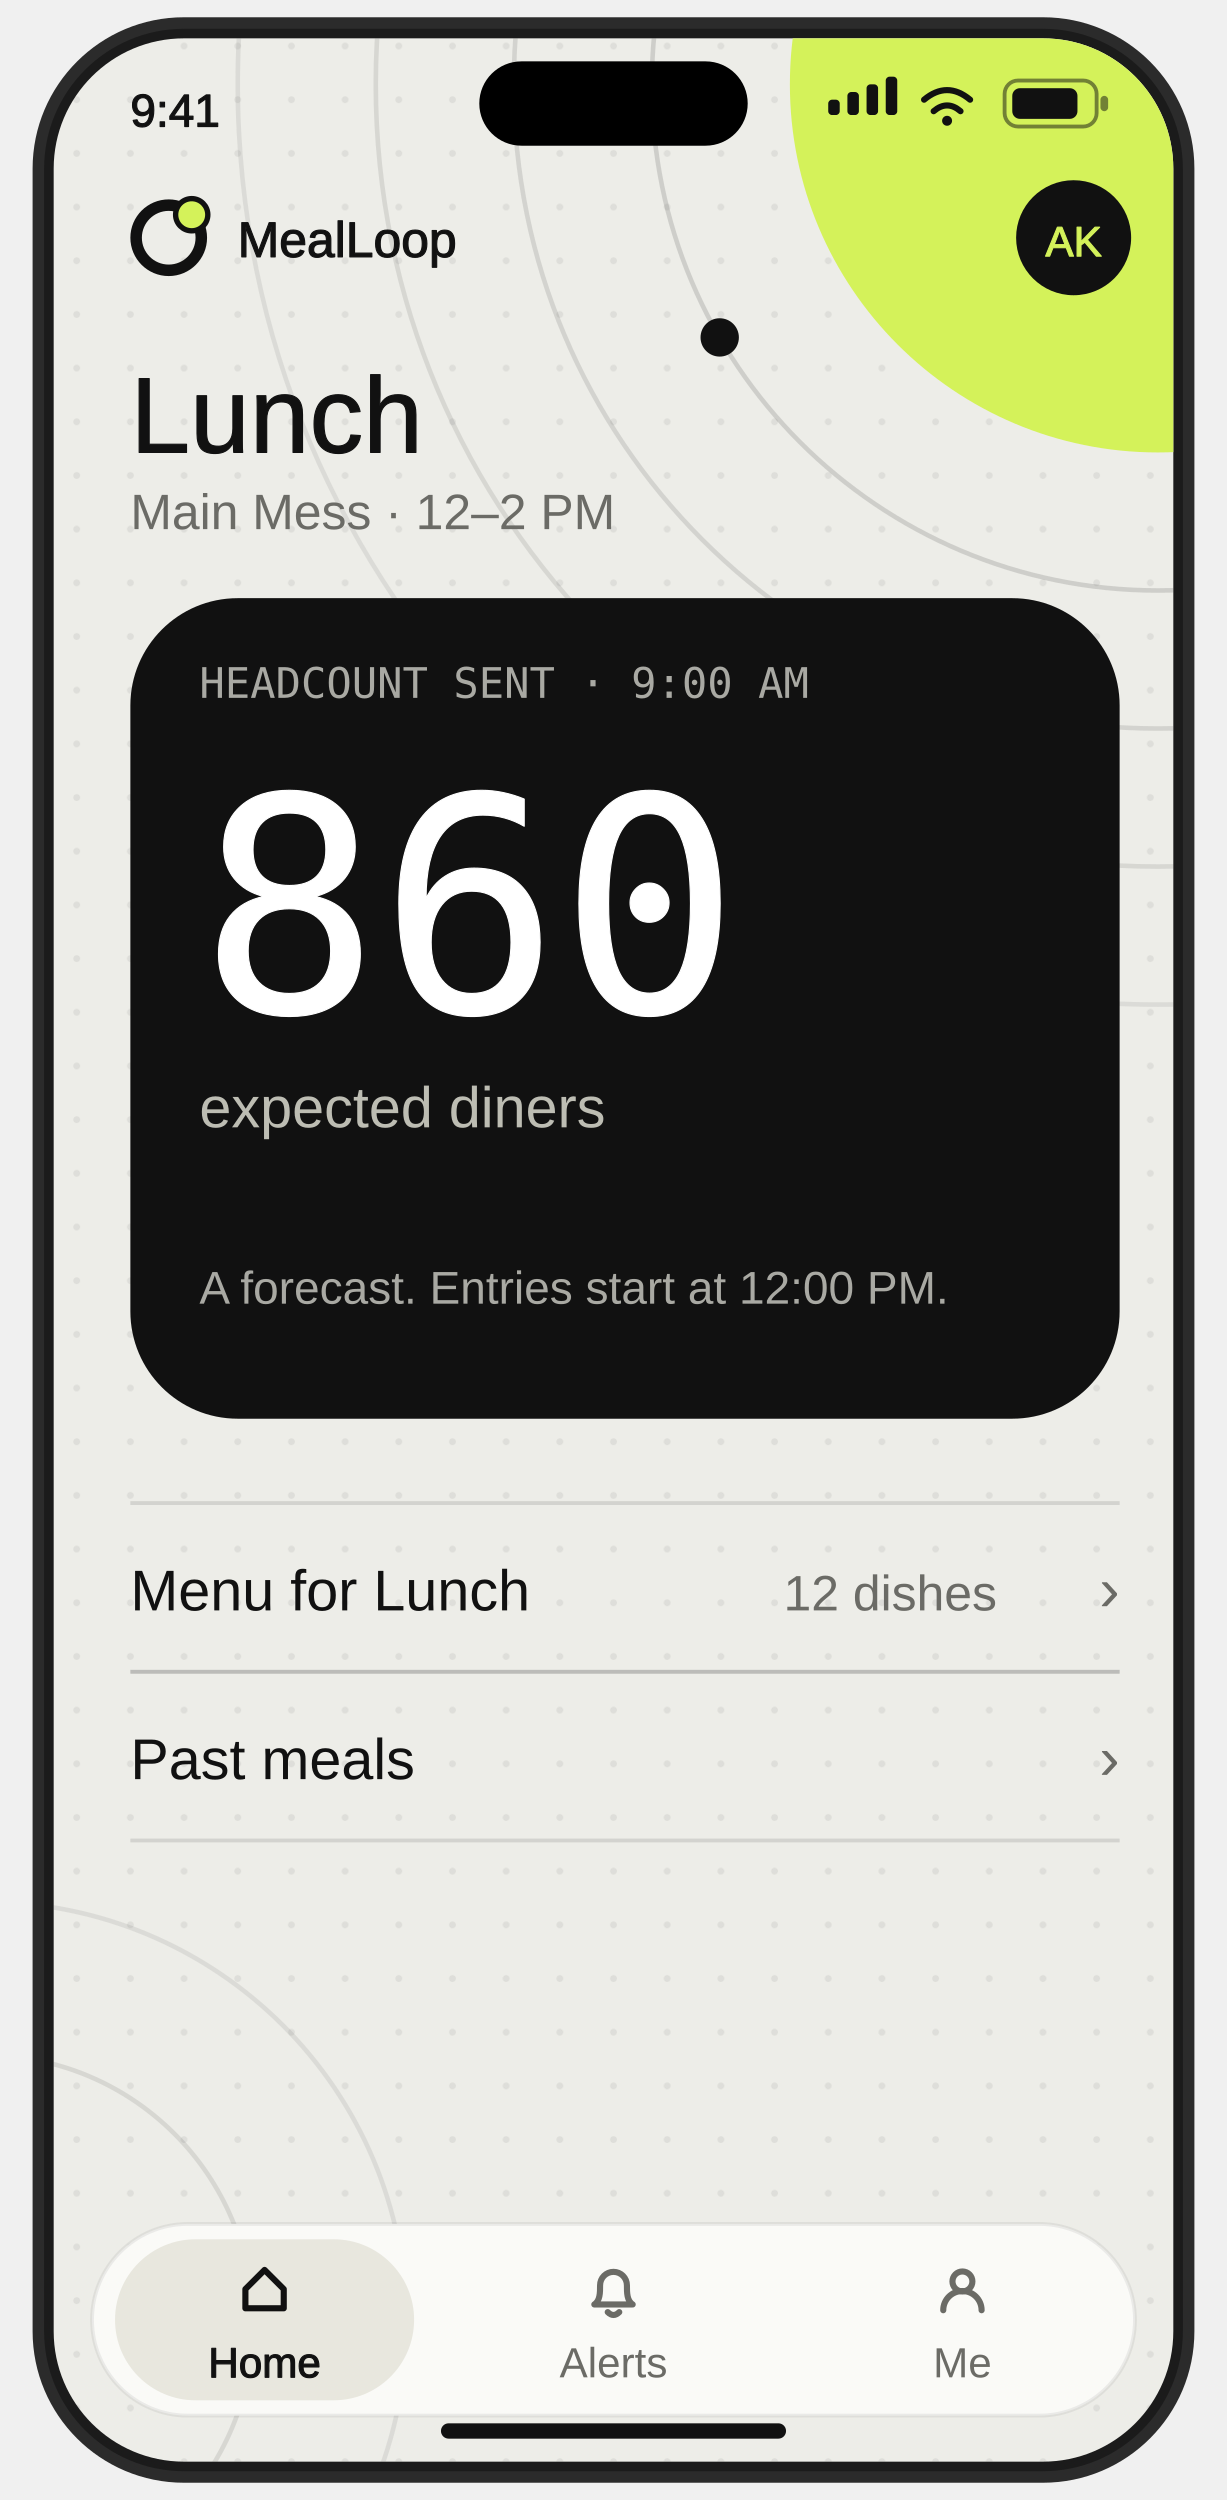
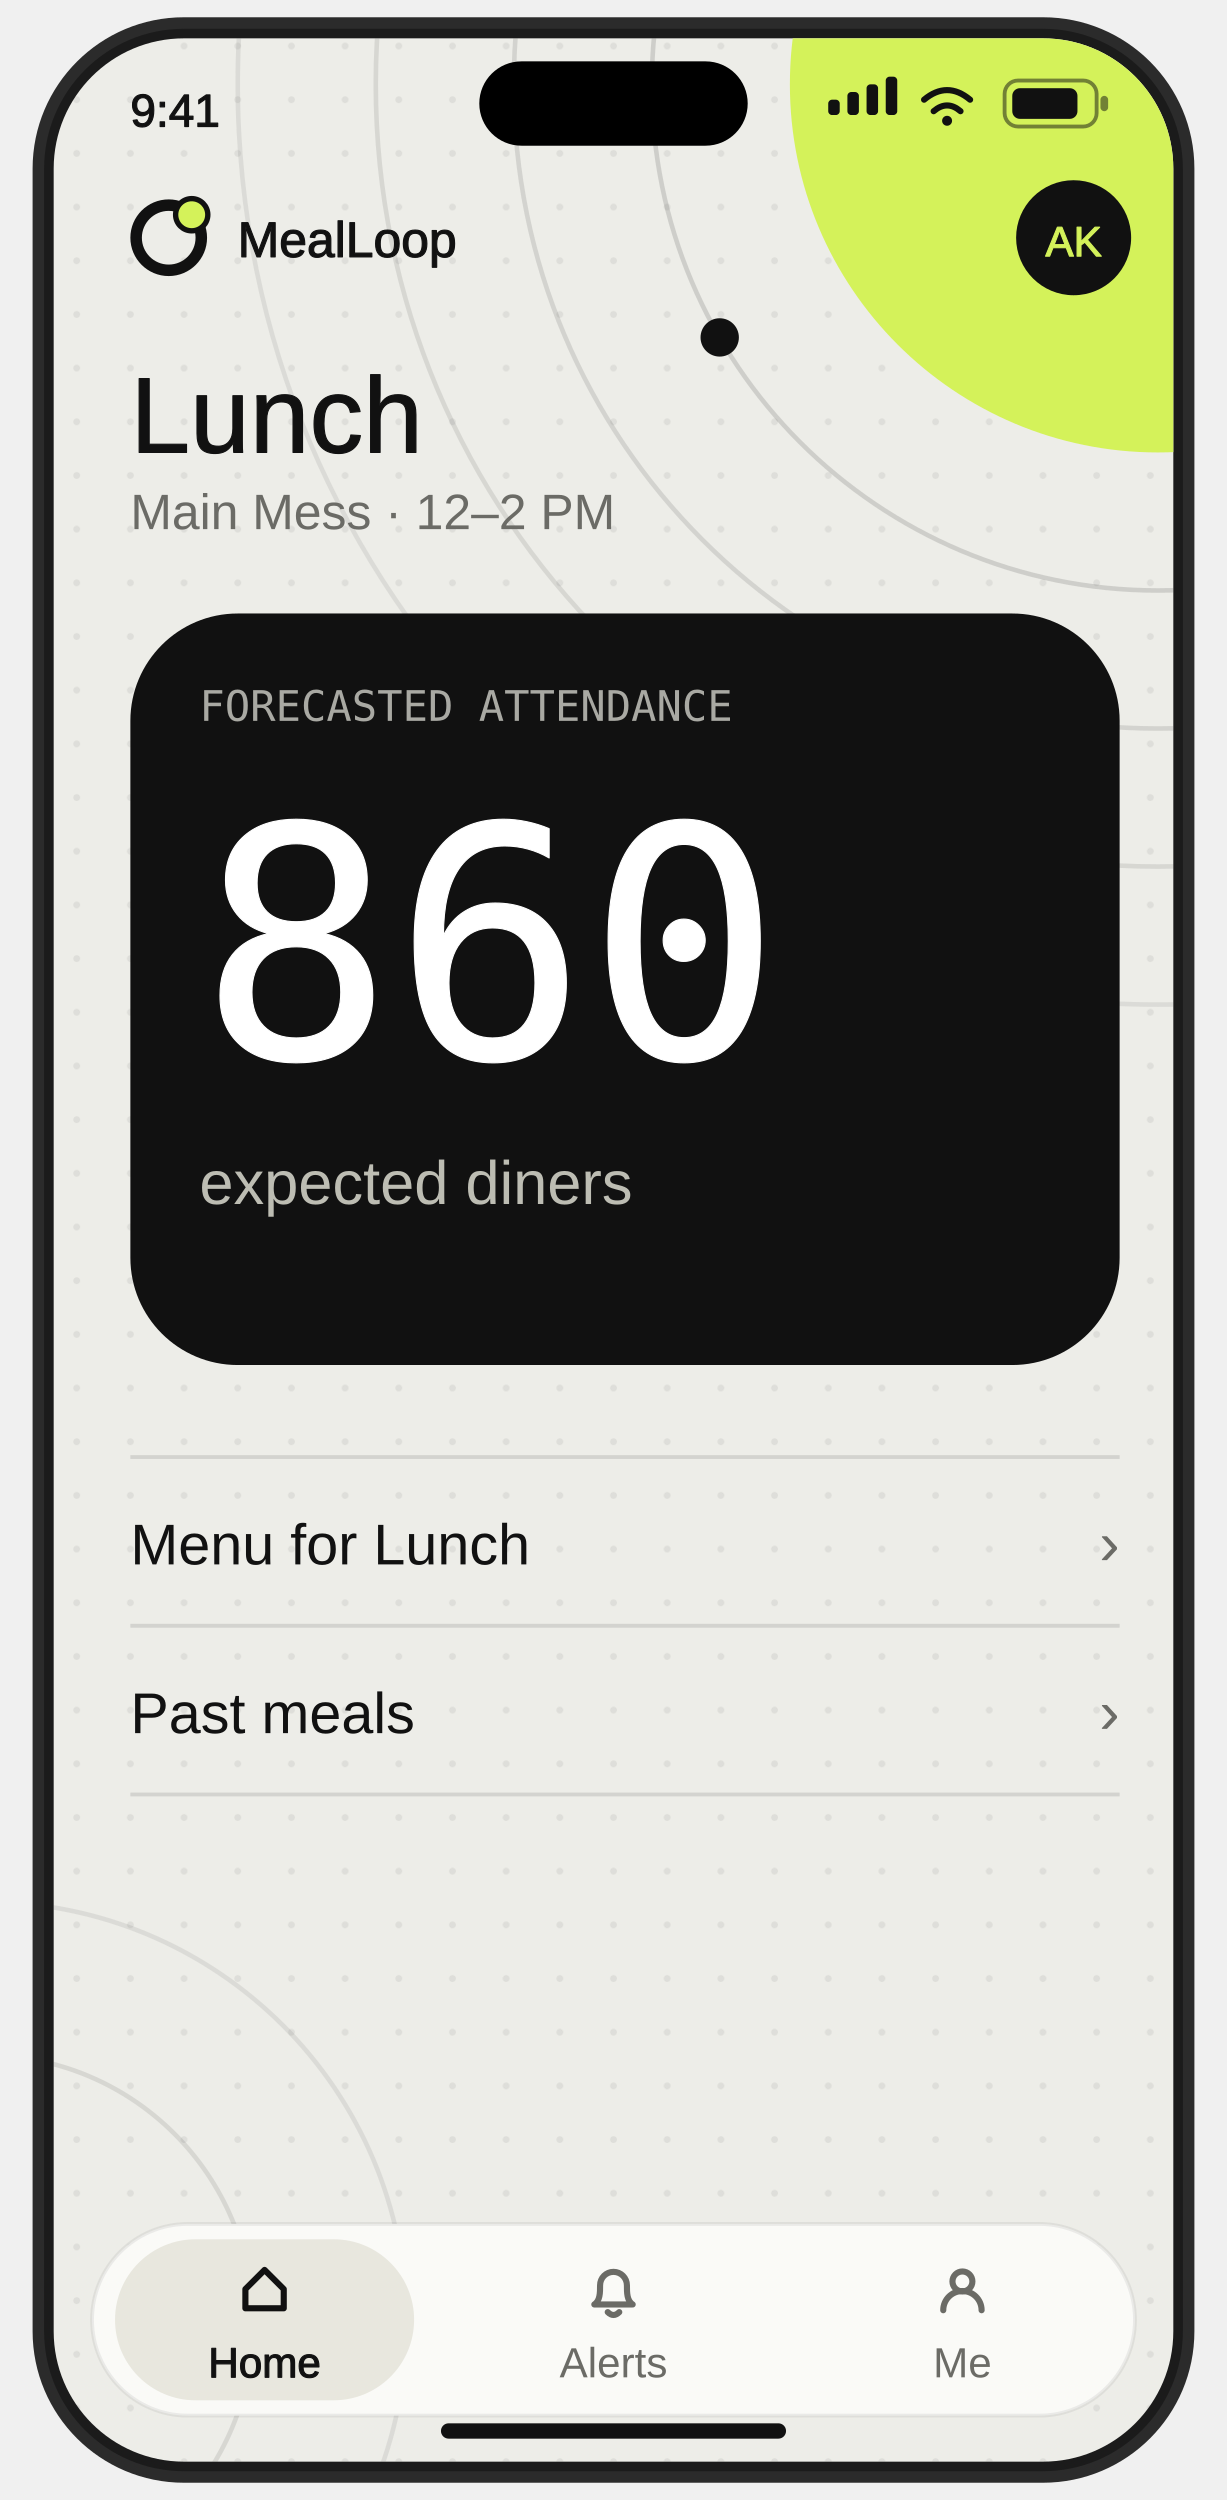
<svg xmlns="http://www.w3.org/2000/svg" viewBox="10 4 320 652" width="320" height="652">
  <defs>
    <clipPath id="scr">
      <rect x="24" y="14" width="292" height="632" rx="34" />
    </clipPath>
    <pattern id="dots" width="14" height="14" patternUnits="userSpaceOnUse">
      <circle cx="2" cy="2" r="0.9" fill="#111111" fill-opacity="0.07" />
    </pattern>
  </defs>
  <rect x="20" y="10" width="300" height="640" rx="38" fill="#1B1B1B" stroke="#2B2B2B" stroke-width="3" />
  <g clip-path="url(#scr)">
    <rect x="24" y="14" width="292" height="632" rx="0" fill="#EDEDE8" />
    <rect x="24" y="14" width="292" height="632" rx="0" fill="url(#dots)" />
    <circle cx="312" cy="26" r="96" fill="#D4F25A" />
    <circle cx="312" cy="26" r="132" fill="none" stroke="#111111" stroke-width="1.2" stroke-opacity="0.14" />
    <circle cx="312" cy="26" r="168" fill="none" stroke="#111111" stroke-width="1.2" stroke-opacity="0.12" />
    <circle cx="312" cy="26" r="204" fill="none" stroke="#111111" stroke-width="1.2" stroke-opacity="0.1" />
    <circle cx="312" cy="26" r="240" fill="none" stroke="#111111" stroke-width="1.2" stroke-opacity="0.08" />
    <circle cx="197.7" cy="92" r="5" fill="#111111" />
    <circle cx="6" cy="610" r="70" fill="none" stroke="#111111" stroke-width="1.2" stroke-opacity="0.1" />
    <circle cx="6" cy="610" r="110" fill="none" stroke="#111111" stroke-width="1.2" stroke-opacity="0.08" />
  </g>
  <rect x="135" y="20" width="70" height="22" rx="11" fill="#000000" />
  <text x="44" y="37" text-anchor="start" style="font-family:'Liberation Sans', Arial, sans-serif;font-size:12px;fill:#111111;stroke:#111111;stroke-width:0.3px;stroke-linejoin:round;">9:41</text>
  <rect x="226" y="30" width="3" height="4" rx="1" fill="#111111" />
  <rect x="231" y="28" width="3" height="6" rx="1" fill="#111111" />
  <rect x="236" y="26" width="3" height="8" rx="1" fill="#111111" />
  <rect x="241" y="24" width="3" height="10" rx="1" fill="#111111" />
  <path d="M251 30 Q257 25 263 30" fill="none" stroke="#111111" stroke-width="1.6" stroke-linecap="round" stroke-linejoin="round" />
  <path d="M253.5 33 Q257 30 260.5 33" fill="none" stroke="#111111" stroke-width="1.6" stroke-linecap="round" stroke-linejoin="round" />
  <circle cx="257" cy="35.5" r="1.3" fill="#111111" />
  <rect x="272" y="25" width="24" height="12" rx="3.5" fill="none" stroke="#111111" stroke-width="1" stroke-opacity="0.5" />
  <rect x="274" y="27" width="17" height="8" rx="2" fill="#111111" />
  <rect x="297" y="29" width="2" height="4" rx="1" fill="#111111" fill-opacity="0.5" />
  <rect x="125" y="636" width="90" height="4" rx="2" fill="#111111" />
  <g transform="translate(42,54)">
    <circle cx="12" cy="12" r="8.5" fill="none" stroke="#111111" stroke-width="3" />
    <circle cx="18" cy="6" r="4.2" fill="#D4F25A" stroke="#111111" stroke-width="1.4" />
  </g>
  <text x="72" y="71" text-anchor="start" style="font-family:'Liberation Sans', Arial, sans-serif;font-size:13px;fill:#111111;stroke:#111111;stroke-width:0.3px;stroke-linejoin:round;">MealLoop</text>
  <circle cx="290" cy="66" r="15" fill="#111111" />
  <text x="290" y="67" text-anchor="middle" dominant-baseline="central" style="font-family:'Liberation Sans', Arial, sans-serif;font-size:11px;fill:#D4F25A;stroke:#D4F25A;stroke-width:0.3px;stroke-linejoin:round;">AK</text>
  <text x="44" y="122" text-anchor="start" style="font-family:'Liberation Sans', Arial, sans-serif;font-size:28px;fill:#111111;stroke:#111111;stroke-width:0.3px;stroke-linejoin:round;">Lunch</text>
  <text x="44" y="142" text-anchor="start" style="font-family:'Liberation Sans', Arial, sans-serif;font-size:13px;fill:#6B6B66;">Main Mess · 12–2 PM</text>
-   <rect x="44" y="160" width="258" height="214" rx="28" fill="#111111" />
-   <text x="62" y="186" text-anchor="start" style="font-family:'DejaVu Sans Mono', monospace;font-size:11px;fill:#A9A9A3;">HEADCOUNT SENT · 9:00 AM</text>
-   <text x="62" y="268" text-anchor="start" style="font-family:'DejaVu Sans Mono', monospace;font-size:78px;fill:#FFFFFF;stroke:#FFFFFF;stroke-width:0.3px;stroke-linejoin:round;">860</text>
-   <text x="62" y="298" text-anchor="start" style="font-family:'Liberation Sans', Arial, sans-serif;font-size:15px;fill:#BDBDB3;">expected diners</text>
-   <text x="62" y="344" text-anchor="start" style="font-family:'Liberation Sans', Arial, sans-serif;font-size:12px;fill:#A9A9A3;">A forecast. Entries start at 12:00 PM.</text>
-   <line x1="44" y1="396" x2="302" y2="396" stroke="#111111" stroke-width="1" stroke-linecap="butt" stroke-opacity="0.12" />
-   <text x="44" y="424" text-anchor="start" style="font-family:'Liberation Sans', Arial, sans-serif;font-size:15px;fill:#111111;">Menu for Lunch</text>
-   <text x="270" y="424" text-anchor="end" style="font-family:'Liberation Sans', Arial, sans-serif;font-size:13px;fill:#6B6B66;">12 dishes</text>
-   <text x="302" y="424" text-anchor="end" style="font-family:'Liberation Sans', Arial, sans-serif;font-size:16px;fill:#6B6B66;">›</text>
-   <line x1="44" y1="440" x2="302" y2="440" stroke="#111111" stroke-width="1" stroke-linecap="butt" stroke-opacity="0.12" />
-   <line x1="44" y1="440" x2="302" y2="440" stroke="#111111" stroke-width="1" stroke-linecap="butt" stroke-opacity="0.12" />
-   <text x="44" y="468" text-anchor="start" style="font-family:'Liberation Sans', Arial, sans-serif;font-size:15px;fill:#111111;">Past meals</text>
-   <text x="302" y="468" text-anchor="end" style="font-family:'Liberation Sans', Arial, sans-serif;font-size:16px;fill:#6B6B66;">›</text>
-   <line x1="44" y1="484" x2="302" y2="484" stroke="#111111" stroke-width="1" stroke-linecap="butt" stroke-opacity="0.12" />
+   <rect x="44" y="164" width="258" height="196" rx="28" fill="#111111" />
+   <text x="62" y="192" text-anchor="start" style="font-family:'DejaVu Sans Mono', monospace;font-size:11px;fill:#A9A9A3;">FORECASTED ATTENDANCE</text>
+   <text x="62" y="280" text-anchor="start" style="font-family:'DejaVu Sans Mono', monospace;font-size:84px;fill:#FFFFFF;stroke:#FFFFFF;stroke-width:0.3px;stroke-linejoin:round;">860</text>
+   <text x="62" y="318" text-anchor="start" style="font-family:'Liberation Sans', Arial, sans-serif;font-size:16px;fill:#BDBDB3;">expected diners</text>
+   <line x1="44" y1="384" x2="302" y2="384" stroke="#111111" stroke-width="1" stroke-linecap="butt" stroke-opacity="0.12" />
+   <text x="44" y="412" text-anchor="start" style="font-family:'Liberation Sans', Arial, sans-serif;font-size:15px;fill:#111111;">Menu for Lunch</text>
+   <text x="302" y="412" text-anchor="end" style="font-family:'Liberation Sans', Arial, sans-serif;font-size:16px;fill:#6B6B66;">›</text>
+   <line x1="44" y1="428" x2="302" y2="428" stroke="#111111" stroke-width="1" stroke-linecap="butt" stroke-opacity="0.12" />
+   <text x="44" y="456" text-anchor="start" style="font-family:'Liberation Sans', Arial, sans-serif;font-size:15px;fill:#111111;">Past meals</text>
+   <text x="302" y="456" text-anchor="end" style="font-family:'Liberation Sans', Arial, sans-serif;font-size:16px;fill:#6B6B66;">›</text>
+   <line x1="44" y1="472" x2="302" y2="472" stroke="#111111" stroke-width="1" stroke-linecap="butt" stroke-opacity="0.12" />
  <rect x="34" y="584" width="272" height="50" rx="25" fill="#FAFAF7" stroke="#111111" stroke-width="1" stroke-opacity="0.07" />
  <rect x="40" y="588" width="78" height="42" rx="21" fill="#E8E7DE" />
  <g transform="translate(72,594)">
    <path d="M2 7 L7 2 L12 7 V12 H2 Z" fill="none" stroke="#111111" stroke-width="1.6" stroke-linecap="round" stroke-linejoin="round" />
  </g>
  <text x="79" y="624" text-anchor="middle" style="font-family:'Liberation Sans', Arial, sans-serif;font-size:11px;fill:#111111;stroke:#111111;stroke-width:0.3px;stroke-linejoin:round;">Home</text>
  <g transform="translate(163,594)">
    <path d="M2 11 H12 C10.5 10 10.5 8 10.5 6 A3.5 3.5 0 0 0 3.5 6 C3.5 8 3.5 10 2 11 Z M5.5 13 Q7 14.5 8.5 13" fill="none" stroke="#6B6B66" stroke-width="1.6" stroke-linecap="round" stroke-linejoin="round" />
  </g>
  <text x="170" y="624" text-anchor="middle" style="font-family:'Liberation Sans', Arial, sans-serif;font-size:11px;fill:#6B6B66;">Alerts</text>
  <g transform="translate(254,594)">
    <circle cx="7" cy="5" r="2.6" fill="none" stroke="#6B6B66" stroke-width="1.6" />
    <path d="M2 12.5 A5 5 0 0 1 12 12.5" fill="none" stroke="#6B6B66" stroke-width="1.6" stroke-linecap="round" stroke-linejoin="round" />
  </g>
  <text x="261" y="624" text-anchor="middle" style="font-family:'Liberation Sans', Arial, sans-serif;font-size:11px;fill:#6B6B66;">Me</text>
</svg>
